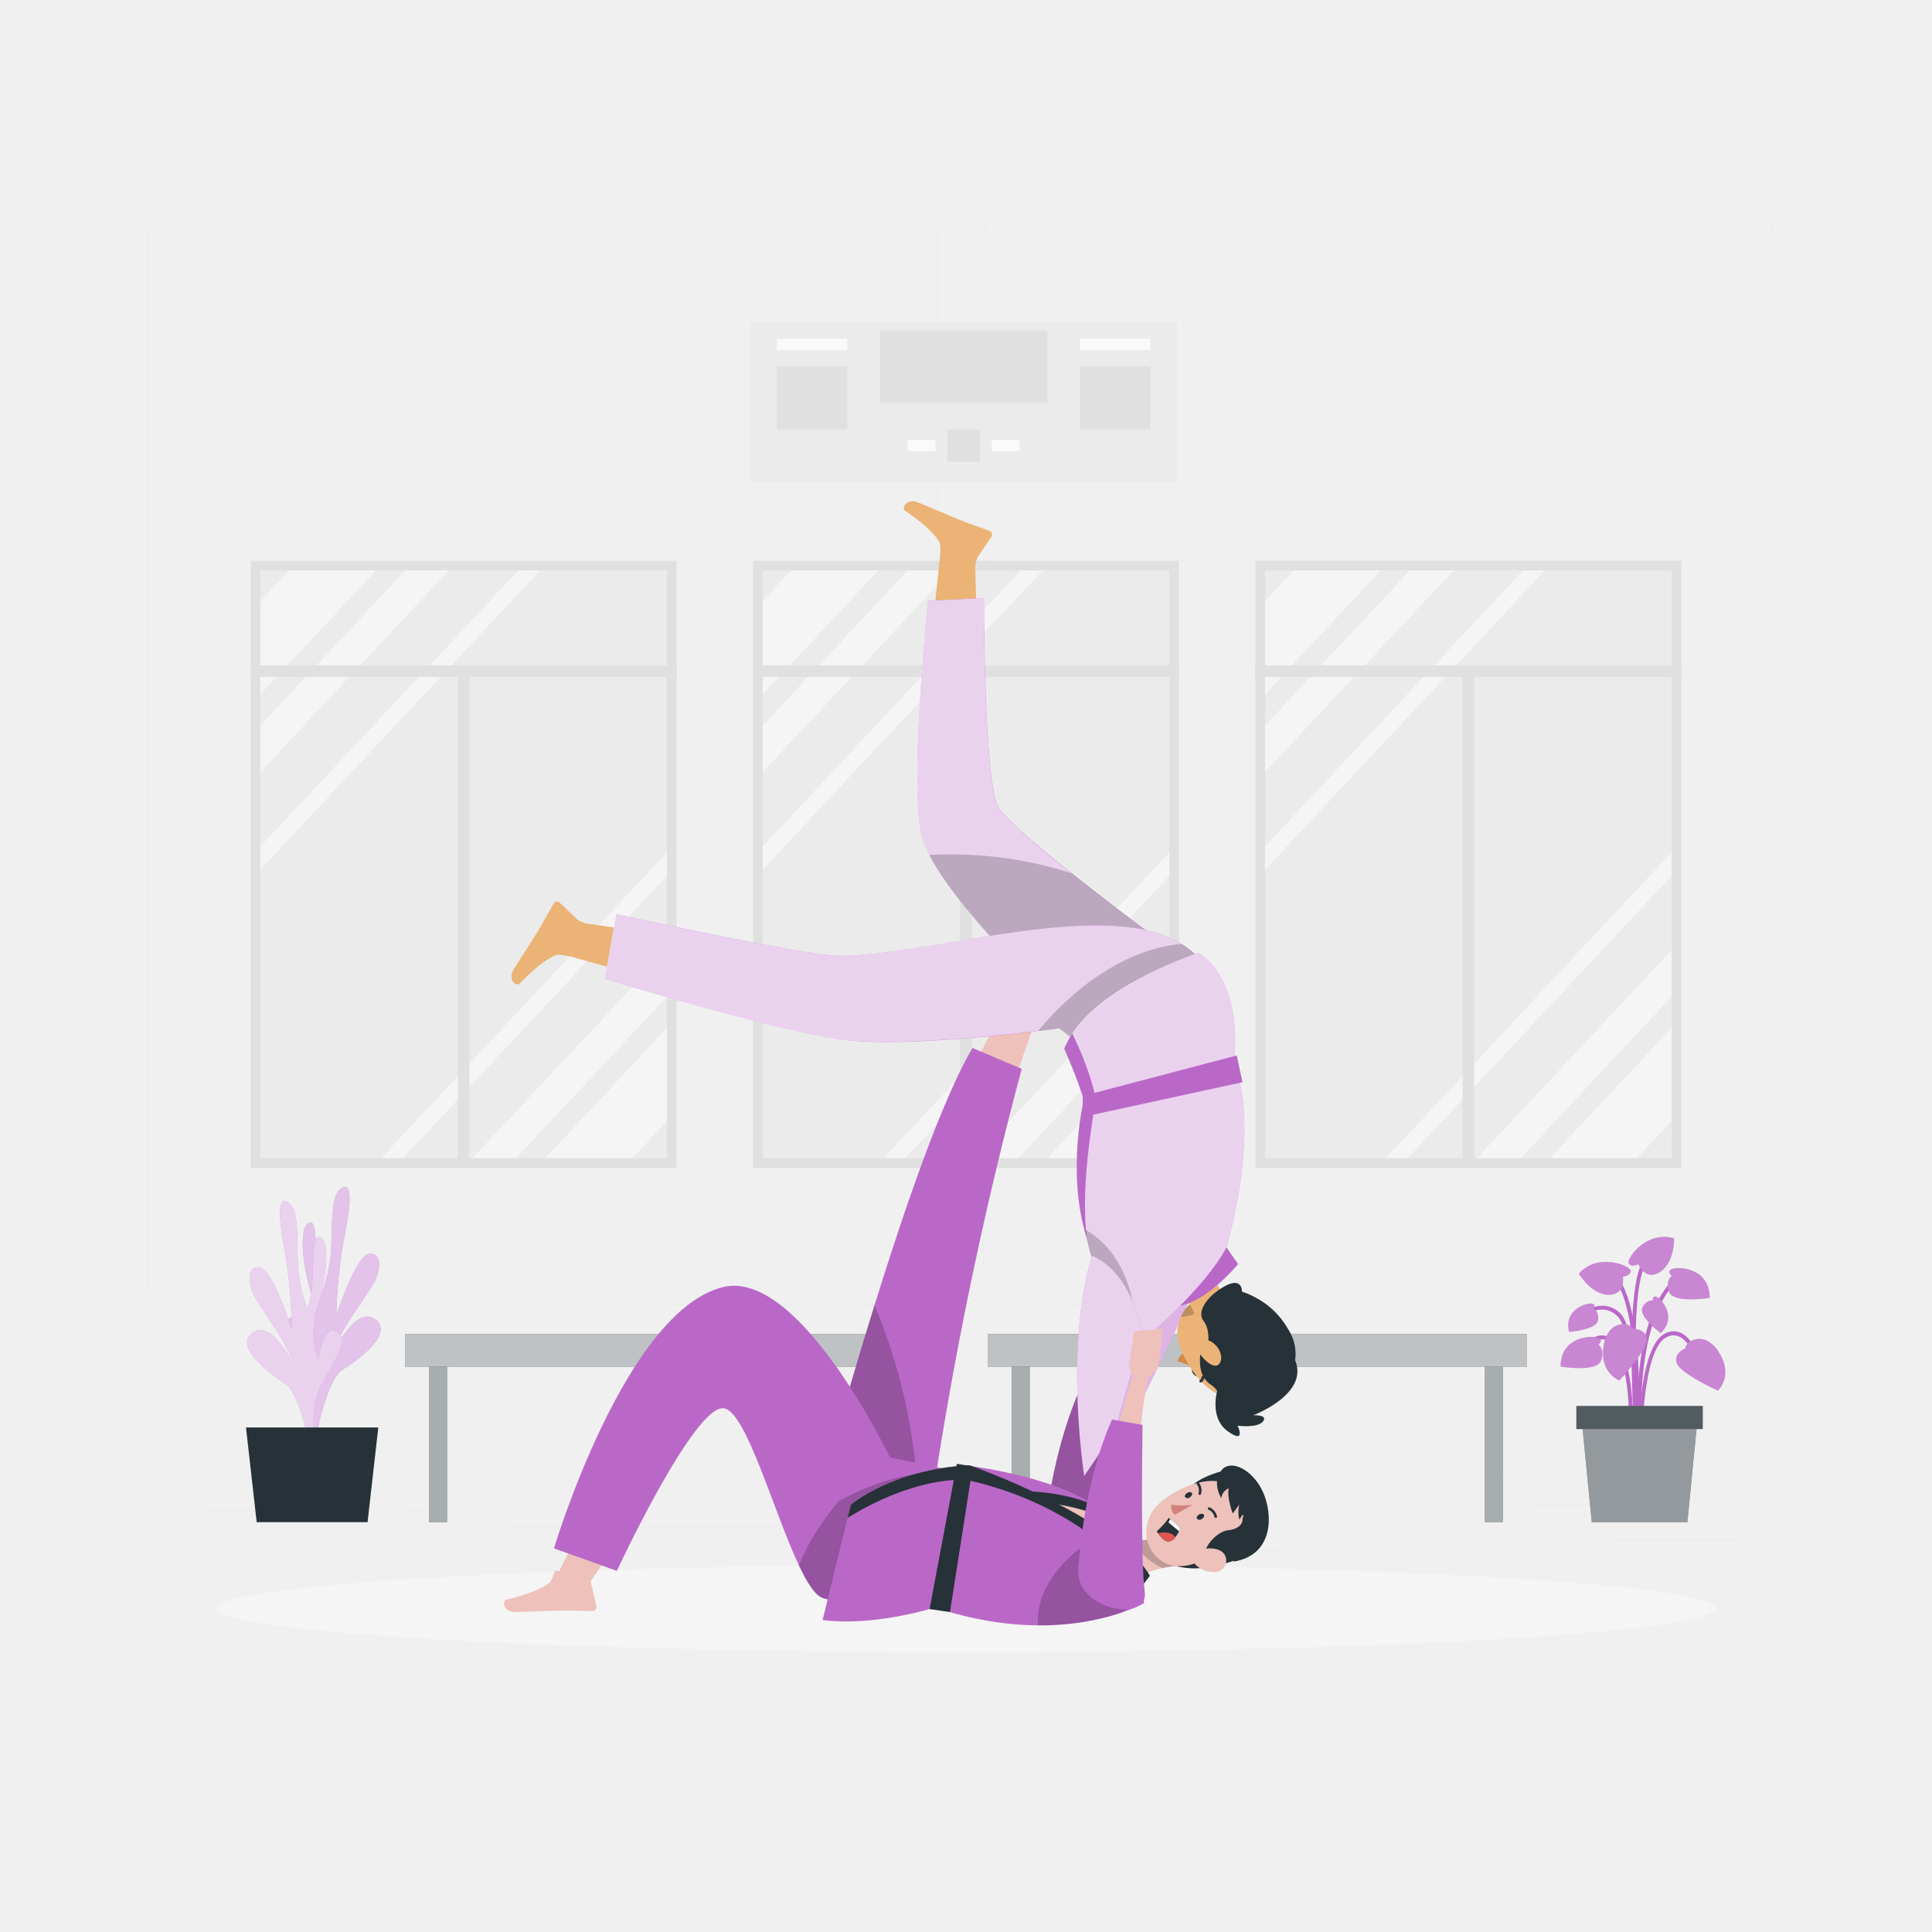
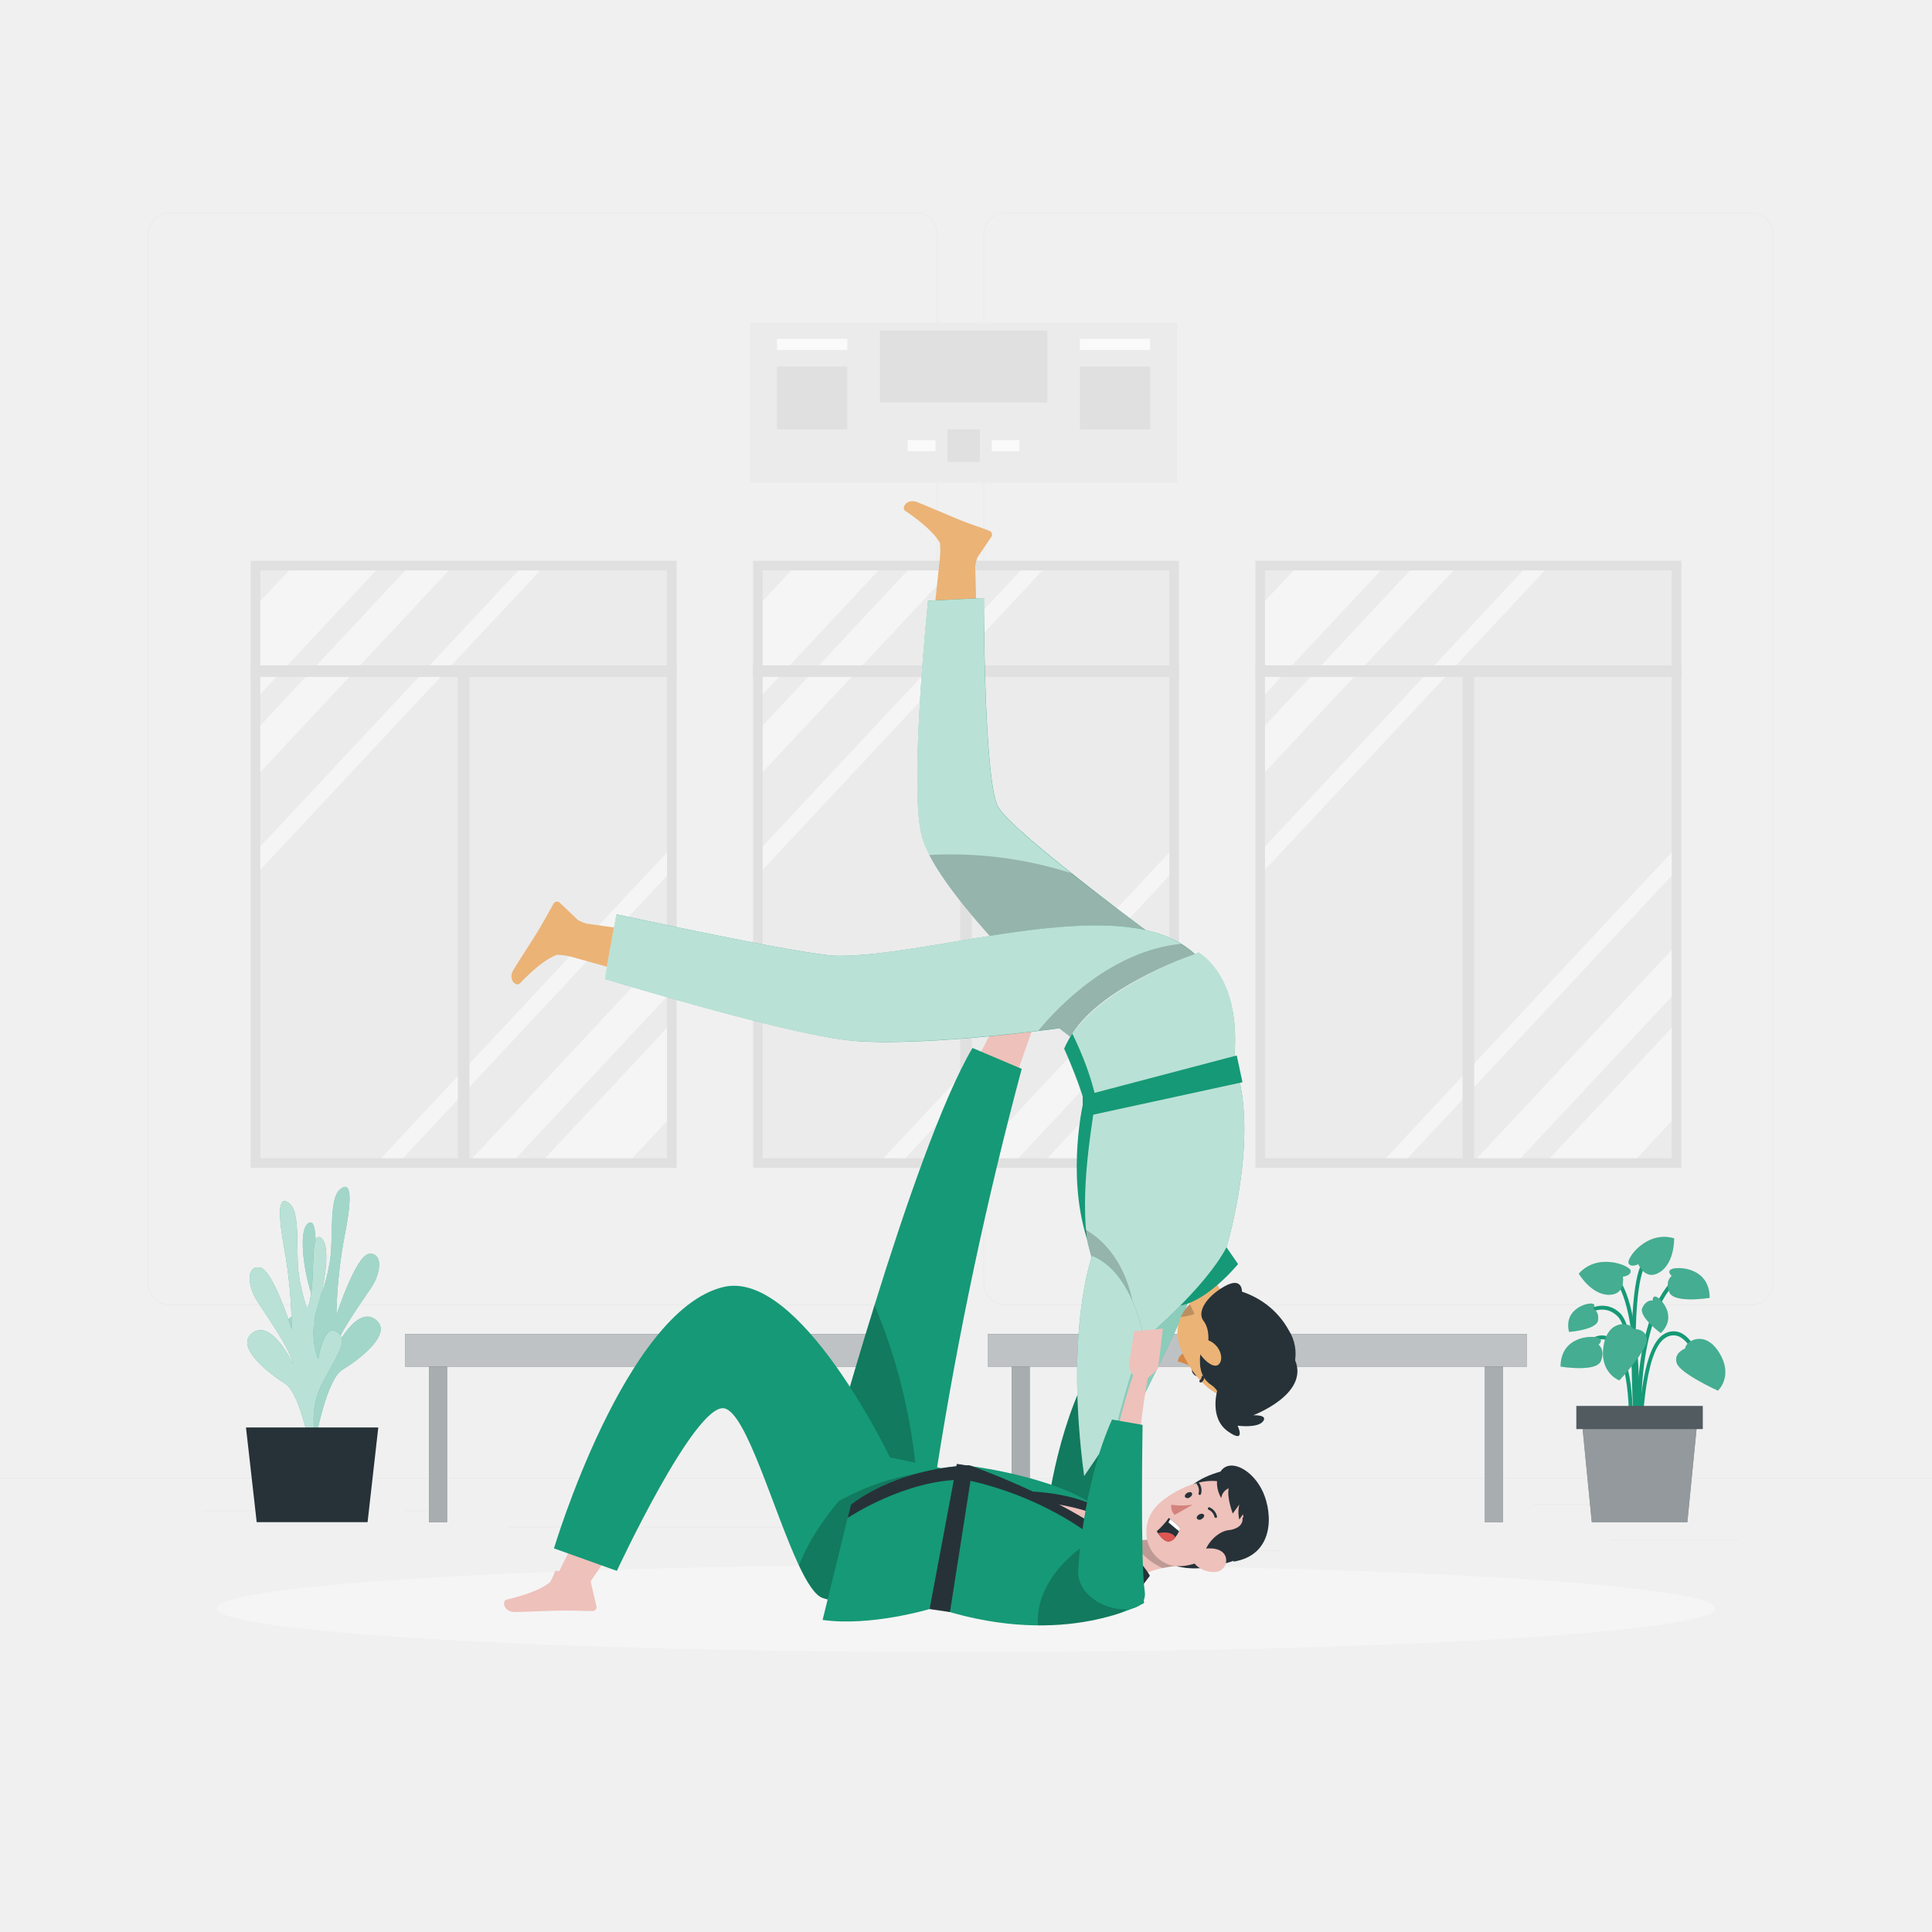
<svg xmlns="http://www.w3.org/2000/svg" viewBox="0 0 500 500">
-   <g id="freepik--background-complete--inject-47">
+   <g id="freepik--background-complete--inject-3">
    <rect y="382.4" width="500" height="0.25" style="fill:#ebebeb" />
    <rect x="416.78" y="398.49" width="33.12" height="0.25" style="fill:#ebebeb" />
    <rect x="322.53" y="401.21" width="8.69" height="0.25" style="fill:#ebebeb" />
    <rect x="396.59" y="389.21" width="19.19" height="0.25" style="fill:#ebebeb" />
    <rect x="52.46" y="390.89" width="43.19" height="0.25" style="fill:#ebebeb" />
    <rect x="104.56" y="390.89" width="6.33" height="0.25" style="fill:#ebebeb" />
    <rect x="131.47" y="395.11" width="93.68" height="0.25" style="fill:#ebebeb" />
    <path d="M237,337.8H43.91a5.71,5.71,0,0,1-5.7-5.71V60.66A5.71,5.71,0,0,1,43.91,55H237a5.71,5.71,0,0,1,5.71,5.71V332.09A5.71,5.71,0,0,1,237,337.8ZM43.91,55.2a5.46,5.46,0,0,0-5.45,5.46V332.09a5.46,5.46,0,0,0,5.45,5.46H237a5.47,5.47,0,0,0,5.46-5.46V60.66A5.47,5.47,0,0,0,237,55.2Z" style="fill:#ebebeb" />
    <path d="M453.31,337.8H260.21a5.72,5.72,0,0,1-5.71-5.71V60.66A5.72,5.72,0,0,1,260.21,55h193.1A5.71,5.71,0,0,1,459,60.66V332.09A5.71,5.71,0,0,1,453.31,337.8ZM260.21,55.2a5.47,5.47,0,0,0-5.46,5.46V332.09a5.47,5.47,0,0,0,5.46,5.46h193.1a5.47,5.47,0,0,0,5.46-5.46V60.66a5.47,5.47,0,0,0-5.46-5.46Z" style="fill:#ebebeb" />
    <rect x="194.1" y="83.46" width="110.55" height="41.41" style="fill:#ebebeb" />
    <rect x="227.71" y="85.57" width="43.35" height="18.59" style="fill:#e0e0e0" />
    <rect x="245.19" y="111.15" width="8.38" height="8.38" style="fill:#e0e0e0" />
    <rect x="201.08" y="94.86" width="18.2" height="16.29" style="fill:#e0e0e0" />
    <rect x="279.48" y="94.86" width="18.2" height="16.29" style="fill:#e0e0e0" />
    <rect x="279.48" y="87.68" width="18.2" height="2.9" style="fill:#fafafa" />
    <rect x="201.08" y="87.68" width="18.2" height="2.9" style="fill:#fafafa" />
    <rect x="234.92" y="113.89" width="7.19" height="2.9" style="fill:#fafafa" />
    <rect x="256.65" y="113.89" width="7.19" height="2.9" style="fill:#fafafa" />
    <rect x="41.43" y="168.56" width="157.13" height="110.23" transform="translate(343.67 103.69) rotate(90)" style="fill:#e0e0e0" />
    <rect x="67.38" y="147.62" width="105.23" height="152.12" style="fill:#ebebeb" />
    <polygon points="97.34 147.62 67.38 179.67 67.38 155.55 74.79 147.62 97.34 147.62" style="fill:#f5f5f5" />
    <polygon points="116.17 147.62 67.38 199.81 67.38 187.76 104.9 147.62 116.17 147.62" style="fill:#f5f5f5" />
    <polygon points="139.8 147.62 67.38 225.08 67.38 219.06 134.16 147.62 139.8 147.62" style="fill:#f5f5f5" />
    <polygon points="172.61 266.01 172.61 290.13 163.63 299.74 141.08 299.74 172.61 266.01" style="fill:#f5f5f5" />
    <polygon points="172.61 245.86 172.61 257.93 133.53 299.74 122.24 299.74 172.61 245.86" style="fill:#f5f5f5" />
    <polygon points="172.61 220.6 172.61 226.63 104.27 299.74 98.63 299.74 172.61 220.6" style="fill:#f5f5f5" />
    <rect x="64.88" y="172.19" width="110.23" height="3" style="fill:#e0e0e0" />
    <rect x="118.49" y="173.69" width="3" height="126.99" style="fill:#e0e0e0" />
    <rect x="171.44" y="168.56" width="157.13" height="110.23" transform="translate(473.68 -26.32) rotate(90)" style="fill:#e0e0e0" />
    <rect x="197.39" y="147.62" width="105.23" height="152.12" style="fill:#ebebeb" />
    <polygon points="227.35 147.62 197.39 179.67 197.39 155.55 204.8 147.62 227.35 147.62" style="fill:#f5f5f5" />
    <polygon points="246.18 147.62 197.39 199.81 197.39 187.76 234.91 147.62 246.18 147.62" style="fill:#f5f5f5" />
    <polygon points="269.81 147.62 197.39 225.08 197.39 219.06 264.17 147.62 269.81 147.62" style="fill:#f5f5f5" />
    <polygon points="302.62 266.01 302.62 290.13 293.64 299.74 271.09 299.74 302.62 266.01" style="fill:#f5f5f5" />
    <polygon points="302.62 245.86 302.62 257.93 263.54 299.74 252.25 299.74 302.62 245.86" style="fill:#f5f5f5" />
    <polygon points="302.62 220.6 302.62 226.63 234.28 299.74 228.64 299.74 302.62 220.6" style="fill:#f5f5f5" />
    <rect x="194.88" y="172.19" width="110.23" height="3" style="fill:#e0e0e0" />
    <rect x="248.5" y="173.69" width="3" height="126.99" style="fill:#e0e0e0" />
    <rect x="301.44" y="168.56" width="157.13" height="110.23" transform="translate(603.69 -156.33) rotate(90)" style="fill:#e0e0e0" />
    <rect x="327.39" y="147.62" width="105.23" height="152.12" style="fill:#ebebeb" />
    <polygon points="357.35 147.62 327.39 179.67 327.39 155.55 334.81 147.62 357.35 147.62" style="fill:#f5f5f5" />
    <polygon points="376.19 147.62 327.39 199.81 327.39 187.76 364.91 147.62 376.19 147.62" style="fill:#f5f5f5" />
    <polygon points="399.81 147.62 327.39 225.08 327.39 219.06 394.18 147.62 399.81 147.62" style="fill:#f5f5f5" />
    <polygon points="432.62 266.01 432.62 290.13 423.64 299.74 401.1 299.74 432.62 266.01" style="fill:#f5f5f5" />
    <polygon points="432.62 245.86 432.62 257.93 393.54 299.74 382.25 299.74 432.62 245.86" style="fill:#f5f5f5" />
    <polygon points="432.62 220.6 432.62 226.63 364.29 299.74 358.64 299.74 432.62 220.6" style="fill:#f5f5f5" />
    <rect x="324.89" y="172.19" width="110.23" height="3" style="fill:#e0e0e0" />
    <rect x="378.51" y="173.69" width="3" height="126.99" style="fill:#e0e0e0" />
  </g>
-   <g id="freepik--Shadow--inject-47">
-     <ellipse id="freepik--path--inject-47" cx="250" cy="416.24" rx="193.89" ry="11.32" style="fill:#f5f5f5" />
+   <g id="freepik--Shadow--inject-3">
+     <ellipse id="freepik--path--inject-3" cx="250" cy="416.24" rx="193.89" ry="11.32" style="fill:#f5f5f5" />
  </g>
-   <g id="freepik--plant-1--inject-47">
-     <path d="M79.41,372.29s4.26-9.29-.6-18.45-6.28-11.31-3.18-13.19S80.16,348,80.16,348a20.69,20.69,0,0,0,.45-13c-2.16-6.62-3.51-17.41-.56-18.57s.56,13.46,3.12,18.44A42.68,42.68,0,0,0,85.67,324c.35-5.32-.2-13.81,2.13-16s3.82-.67,1.53,11.07a122.5,122.5,0,0,0-2.27,21.29s5-15.41,8.44-15.86,3.39,4.54.49,8.87-8.5,12.08-9.42,16.06c0,0,5.54-11.59,10.53-8S92.76,352,88.6,354.51s-7,18.39-7,18.39Z" style="fill:#BA68C8" />
+   <g id="freepik--plant-1--inject-3">
+     <path d="M79.41,372.29s4.26-9.29-.6-18.45-6.28-11.31-3.18-13.19S80.16,348,80.16,348a20.69,20.69,0,0,0,.45-13c-2.16-6.62-3.51-17.41-.56-18.57s.56,13.46,3.12,18.44A42.68,42.68,0,0,0,85.67,324c.35-5.32-.2-13.81,2.13-16s3.82-.67,1.53,11.07a122.5,122.5,0,0,0-2.27,21.29s5-15.41,8.44-15.86,3.39,4.54.49,8.87-8.5,12.08-9.42,16.06c0,0,5.54-11.59,10.53-8S92.76,352,88.6,354.51s-7,18.39-7,18.39Z" style="fill:#169976" />
    <path d="M79.41,372.29s4.26-9.29-.6-18.45-6.28-11.31-3.18-13.19S80.16,348,80.16,348a20.69,20.69,0,0,0,.45-13c-2.16-6.62-3.51-17.41-.56-18.57s.56,13.46,3.12,18.44A42.68,42.68,0,0,0,85.67,324c.35-5.32-.2-13.81,2.13-16s3.82-.67,1.53,11.07a122.5,122.5,0,0,0-2.27,21.29s5-15.41,8.44-15.86,3.39,4.54.49,8.87-8.5,12.08-9.42,16.06c0,0,5.54-11.59,10.53-8S92.76,352,88.6,354.51s-7,18.39-7,18.39Z" style="fill:#fff;opacity:0.6;isolation:isolate" />
-     <path d="M82.77,376.09s-4.14-9.35.83-18.43,6.41-11.22,3.33-13.14-4.61,7.26-4.61,7.26a20.75,20.75,0,0,1-.3-13c2.24-6.6,3.72-17.36.79-18.57s-.72,13.45-3.34,18.4a43.06,43.06,0,0,1-2.37-10.91c-.29-5.32.36-13.81-1.94-16s-3.81-.73-1.66,11a123.39,123.39,0,0,1,2,21.32s-4.86-15.47-8.25-16-3.44,4.49-.59,8.85,8.35,12.21,9.22,16.21c0,0-5.4-11.67-10.43-8.2s4.21,10.62,8.34,13.21,6.83,18.5,6.83,18.5Z" style="fill:#BA68C8" />
+     <path d="M82.77,376.09s-4.14-9.35.83-18.43,6.41-11.22,3.33-13.14-4.61,7.26-4.61,7.26a20.75,20.75,0,0,1-.3-13c2.24-6.6,3.72-17.36.79-18.57s-.72,13.45-3.34,18.4a43.06,43.06,0,0,1-2.37-10.91c-.29-5.32.36-13.81-1.94-16s-3.81-.73-1.66,11a123.39,123.39,0,0,1,2,21.32s-4.86-15.47-8.25-16-3.44,4.49-.59,8.85,8.35,12.21,9.22,16.21c0,0-5.4-11.67-10.43-8.2s4.21,10.62,8.34,13.21,6.83,18.5,6.83,18.5Z" style="fill:#169976" />
    <path d="M82.77,376.09s-4.14-9.35.83-18.43,6.41-11.22,3.33-13.14-4.61,7.26-4.61,7.26a20.75,20.75,0,0,1-.3-13c2.24-6.6,3.72-17.36.79-18.57s-.72,13.45-3.34,18.4a43.06,43.06,0,0,1-2.37-10.91c-.29-5.32.36-13.81-1.94-16s-3.81-.73-1.66,11a123.39,123.39,0,0,1,2,21.32s-4.86-15.47-8.25-16-3.44,4.49-.59,8.85,8.35,12.21,9.22,16.21c0,0-5.4-11.67-10.43-8.2s4.21,10.62,8.34,13.21,6.83,18.5,6.83,18.5Z" style="fill:#fff;opacity:0.7;isolation:isolate" />
    <polygon points="63.66 369.43 97.9 369.43 95.13 393.93 66.43 393.93 63.66 369.43" style="fill:#263238" />
  </g>
-   <g id="freepik--plant-2--inject-47">
-     <path d="M423.61,370.23c0-.25-.87-25.62-5-29.59-3.9-3.8-8.41-.14-8.6,0l-.64-.77s5.39-4.39,9.94,0c4.37,4.25,5.22,29.22,5.26,30.28Z" style="fill:#BA68C8" />
-     <path d="M424,375.24c-.12-1.24-2.83-30.61,8.26-43.34l.75.66c-10.8,12.4-8,42.28-8,42.58Z" style="fill:#BA68C8" />
-     <path d="M423.91,372l-1-.07c0-.34,2.15-34.28-5.88-41.68l.67-.73C426.09,337.27,424,370.62,423.91,372Z" style="fill:#BA68C8" />
-     <path d="M425,372h-1c0-.94.27-23.08,6.62-26.72a4.59,4.59,0,0,1,4.21-.41c3.86,1.6,5.76,8.42,5.84,8.71l-1,.26c0-.06-1.84-6.63-5.26-8a3.63,3.63,0,0,0-3.32.35C425.22,349.5,425,371.78,425,372Z" style="fill:#BA68C8" />
-     <path d="M422.52,372l-1,0c0-.18.94-17.36-3.67-23.39-1.09-1.42-2.26-2.08-3.49-2-3,.21-5.47,4.59-5.5,4.63l-.87-.49c.12-.2,2.8-4.89,6.29-5.14,1.58-.11,3.06.7,4.36,2.41C423.48,354.3,422.56,371.31,422.52,372Z" style="fill:#BA68C8" />
-     <path d="M423.19,374.38c-.13-1.67-3.05-41.12,2.12-48.11l.81.59c-4.95,6.7-2,47-1.93,47.45Z" style="fill:#BA68C8" />
-     <path d="M436.11,349s-3.07,1.13-2.16,3.81,10.65,7.09,10.65,7.09,4.08-3.74.33-9.82S436.2,347.11,436.11,349Z" style="fill:#BA68C8" />
+   <g id="freepik--plant-2--inject-3">
+     <path d="M423.61,370.23c0-.25-.87-25.62-5-29.59-3.9-3.8-8.41-.14-8.6,0l-.64-.77s5.39-4.39,9.94,0c4.37,4.25,5.22,29.22,5.26,30.28Z" style="fill:#169976" />
+     <path d="M424,375.24c-.12-1.24-2.83-30.61,8.26-43.34l.75.66c-10.8,12.4-8,42.28-8,42.58Z" style="fill:#169976" />
+     <path d="M423.91,372l-1-.07c0-.34,2.15-34.28-5.88-41.68l.67-.73C426.09,337.27,424,370.62,423.91,372Z" style="fill:#169976" />
+     <path d="M425,372h-1c0-.94.27-23.08,6.62-26.72a4.59,4.59,0,0,1,4.21-.41c3.86,1.6,5.76,8.42,5.84,8.71l-1,.26c0-.06-1.84-6.63-5.26-8a3.63,3.63,0,0,0-3.32.35C425.22,349.5,425,371.78,425,372Z" style="fill:#169976" />
+     <path d="M422.52,372l-1,0c0-.18.94-17.36-3.67-23.39-1.09-1.42-2.26-2.08-3.49-2-3,.21-5.47,4.59-5.5,4.63l-.87-.49c.12-.2,2.8-4.89,6.29-5.14,1.58-.11,3.06.7,4.36,2.41C423.48,354.3,422.56,371.31,422.52,372Z" style="fill:#169976" />
+     <path d="M423.19,374.38c-.13-1.67-3.05-41.12,2.12-48.11l.81.59c-4.95,6.7-2,47-1.93,47.45Z" style="fill:#169976" />
+     <path d="M436.11,349s-3.07,1.13-2.16,3.81,10.65,7.09,10.65,7.09,4.08-3.74.33-9.82S436.2,347.11,436.11,349Z" style="fill:#169976" />
    <path d="M436.11,349s-3.07,1.13-2.16,3.81,10.65,7.09,10.65,7.09,4.08-3.74.33-9.82S436.2,347.11,436.11,349Z" style="fill:#fff;opacity:0.2;isolation:isolate" />
-     <path d="M422.73,343.93s3.28-.14,3.47,2.68-7.11,10.64-7.11,10.64-5.2-1.88-4.08-8.93S421.92,342.19,422.73,343.93Z" style="fill:#BA68C8" />
+     <path d="M422.73,343.93s3.28-.14,3.47,2.68-7.11,10.64-7.11,10.64-5.2-1.88-4.08-8.93S421.92,342.19,422.73,343.93Z" style="fill:#169976" />
    <path d="M422.73,343.93s3.28-.14,3.47,2.68-7.11,10.64-7.11,10.64-5.2-1.88-4.08-8.93S421.92,342.19,422.73,343.93Z" style="fill:#fff;opacity:0.2;isolation:isolate" />
-     <path d="M420,330.4s2.18-.23,2-1.56-8.5-4.76-13.41.78c0,0,3.15,5.4,7.69,5.47S420,330.4,420,330.4Z" style="fill:#BA68C8" />
+     <path d="M420,330.4s2.18-.23,2-1.56-8.5-4.76-13.41.78c0,0,3.15,5.4,7.69,5.47S420,330.4,420,330.4Z" style="fill:#169976" />
    <path d="M420,330.4s2.18-.23,2-1.56-8.5-4.76-13.41.78c0,0,3.15,5.4,7.69,5.47S420,330.4,420,330.4Z" style="fill:#fff;opacity:0.2;isolation:isolate" />
-     <path d="M424,327.17s-2,1-2.53-.27,4.69-8.53,11.79-6.42c0,0,.18,6.24-3.64,8.71S424,327.17,424,327.17Z" style="fill:#BA68C8" />
+     <path d="M424,327.17s-2,1-2.53-.27,4.69-8.53,11.79-6.42c0,0,.18,6.24-3.64,8.71S424,327.17,424,327.17Z" style="fill:#169976" />
    <path d="M424,327.17s-2,1-2.53-.27,4.69-8.53,11.79-6.42c0,0,.18,6.24-3.64,8.71S424,327.17,424,327.17Z" style="fill:#fff;opacity:0.2;isolation:isolate" />
-     <path d="M413.68,348s1.51-1.22-.12-1.81-9.61-.43-9.69,7.48c0,0,9.3,1.55,10.45-1.47S413.68,348,413.68,348Z" style="fill:#BA68C8" />
+     <path d="M413.68,348s1.51-1.22-.12-1.81-9.61-.43-9.69,7.48c0,0,9.3,1.55,10.45-1.47S413.68,348,413.68,348Z" style="fill:#169976" />
    <path d="M413.68,348s1.51-1.22-.12-1.81-9.61-.43-9.69,7.48c0,0,9.3,1.55,10.45-1.47S413.68,348,413.68,348Z" style="fill:#fff;opacity:0.2;isolation:isolate" />
-     <path d="M432.65,330.2s-1.51-1.21.12-1.81,9.61-.42,9.7,7.49c0,0-9.3,1.54-10.46-1.47S432.65,330.2,432.65,330.2Z" style="fill:#BA68C8" />
+     <path d="M432.65,330.2s-1.51-1.21.12-1.81,9.61-.42,9.7,7.49c0,0-9.3,1.54-10.46-1.47S432.65,330.2,432.65,330.2Z" style="fill:#169976" />
    <path d="M432.65,330.2s-1.51-1.21.12-1.81,9.61-.42,9.7,7.49c0,0-9.3,1.54-10.46-1.47S432.65,330.2,432.65,330.2Z" style="fill:#fff;opacity:0.2;isolation:isolate" />
-     <path d="M427.73,336.58s-.13-1.48,1.07-.9,5.35,5.07,1,9.33c0,0-5.81-4.3-4.76-6.54S427.73,336.58,427.73,336.58Z" style="fill:#BA68C8" />
+     <path d="M427.73,336.58s-.13-1.48,1.07-.9,5.35,5.07,1,9.33c0,0-5.81-4.3-4.76-6.54S427.73,336.58,427.73,336.58Z" style="fill:#169976" />
    <path d="M427.73,336.58s-.13-1.48,1.07-.9,5.35,5.07,1,9.33c0,0-5.81-4.3-4.76-6.54S427.73,336.58,427.73,336.58Z" style="fill:#fff;opacity:0.2;isolation:isolate" />
-     <path d="M412.33,338.69s.91-1.18-.42-1.33-7.23,1.43-5.85,7.34c0,0,7.2-.54,7.51-3S412.33,338.69,412.33,338.69Z" style="fill:#BA68C8" />
+     <path d="M412.33,338.69s.91-1.18-.42-1.33-7.23,1.43-5.85,7.34c0,0,7.2-.54,7.51-3S412.33,338.69,412.33,338.69Z" style="fill:#169976" />
    <path d="M412.33,338.69s.91-1.18-.42-1.33-7.23,1.43-5.85,7.34c0,0,7.2-.54,7.51-3S412.33,338.69,412.33,338.69Z" style="fill:#fff;opacity:0.2;isolation:isolate" />
    <polygon points="436.69 393.93 411.95 393.93 409.29 366.85 439.36 366.85 436.69 393.93" style="fill:#263238" />
    <polygon points="436.69 393.93 411.95 393.93 409.29 366.85 439.36 366.85 436.69 393.93" style="fill:#fff;opacity:0.5;isolation:isolate" />
    <rect x="407.96" y="363.86" width="32.71" height="5.98" style="fill:#263238" />
    <rect x="407.96" y="363.86" width="32.71" height="5.98" style="fill:#fff;opacity:0.2;isolation:isolate" />
  </g>
-   <g id="freepik--Bench--inject-47">
+   <g id="freepik--Bench--inject-3">
    <rect x="261.84" y="350.02" width="4.65" height="43.91" style="fill:#263238" />
    <rect x="384.29" y="350.02" width="4.65" height="43.91" style="fill:#263238" />
    <g style="opacity:0.6">
      <rect x="261.84" y="350.02" width="4.65" height="43.91" style="fill:#fff" />
      <rect x="384.29" y="350.02" width="4.65" height="43.91" style="fill:#fff" />
    </g>
    <rect x="255.61" y="345.25" width="139.58" height="8.43" style="fill:#263238" />
    <rect x="255.61" y="345.25" width="139.58" height="8.43" style="fill:#fff;opacity:0.7" />
    <rect x="111.05" y="350.02" width="4.65" height="43.91" style="fill:#263238" />
    <rect x="233.5" y="350.02" width="4.65" height="43.91" style="fill:#263238" />
    <g style="opacity:0.6">
      <rect x="111.05" y="350.02" width="4.65" height="43.91" style="fill:#fff" />
      <rect x="233.5" y="350.02" width="4.65" height="43.91" style="fill:#fff" />
    </g>
    <rect x="104.82" y="345.25" width="139.58" height="8.43" style="fill:#263238" />
    <rect x="104.82" y="345.25" width="139.58" height="8.43" style="fill:#fff;opacity:0.7" />
  </g>
-   <g id="freepik--Characters--inject-47">
-     <g id="freepik--group--inject-47">
+   <g id="freepik--Characters--inject-3">
+     <g id="freepik--group--inject-3">
      <polygon points="269.36 260.19 260.55 285.34 249.67 280.6 260.36 259.49 269.36 260.19" style="fill:#eec1bb" />
      <path d="M267.74,264.81l-9.37-1.4a15.78,15.78,0,0,0,.42-2.1l-1-6.42a1,1,0,0,1,.89-1.19.59.59,0,0,1,.23,0c2.79.23,4.81.53,8.32.76,2.17.14,8.7.34,11.69.53s3.18,3.17,1.94,3.36c-5.56.84-9.79,2.22-11.65,3.68A19.51,19.51,0,0,0,267.74,264.81Z" style="fill:#eec1bb" />
-       <path d="M264.42,276.62A1002.79,1002.79,0,0,0,242.48,380q-.93,5.84-1.82,11.86l-27.33-9.48s5.51-20.58,13-44.62c7.68-24.73,17.42-53.13,25.35-66.55Z" style="fill:#BA68C8" />
+       <path d="M264.42,276.62A1002.79,1002.79,0,0,0,242.48,380q-.93,5.84-1.82,11.86l-27.33-9.48s5.51-20.58,13-44.62c7.68-24.73,17.42-53.13,25.35-66.55Z" style="fill:#169976" />
      <path d="M242.48,380q-.93,5.84-1.82,11.86l-27.33-9.48s5.51-20.58,13-44.62a146.8,146.8,0,0,1,10.61,41.42A21.46,21.46,0,0,1,242.48,380Z" style="opacity:0.2;isolation:isolate" />
      <polygon points="142.41 411.27 155.26 385.52 166.47 389.41 151.44 411.27 142.41 411.27" style="fill:#eec1bb" />
      <path d="M143.67,406.54l9.45.68a14.73,14.73,0,0,0-.25,2.12l1.48,6.33a1.05,1.05,0,0,1-.79,1.26l-.23,0c-2.8,0-4.85-.16-8.36-.11-2.17,0-8.7.33-11.69.37s-3.42-2.92-2.2-3.2c5.48-1.27,9.59-3,11.33-4.58A19,19,0,0,0,143.67,406.54Z" style="fill:#eec1bb" />
-       <path d="M249.38,381.19l-5.47,34.75s-23.11.29-31-2.38c-1.94-.66-4-3.89-6.14-8.4-6.55-13.88-13.67-39.9-19.44-40.7-7.65-1-27.69,42.08-27.69,42.08l-16.27-5.82s18.39-61.54,43.83-67.64c19.78-4.75,43.12,44.09,43.12,44.09l18,3.79Z" style="fill:#BA68C8" />
+       <path d="M249.38,381.19l-5.47,34.75s-23.11.29-31-2.38c-1.94-.66-4-3.89-6.14-8.4-6.55-13.88-13.67-39.9-19.44-40.7-7.65-1-27.69,42.08-27.69,42.08l-16.27-5.82s18.39-61.54,43.83-67.64c19.78-4.75,43.12,44.09,43.12,44.09l18,3.79Z" style="fill:#169976" />
      <path d="M249.38,381.19l-5.47,34.75s-23.11.29-31-2.38c-1.94-.66-4-3.89-6.14-8.4,3.44-9,10.36-16.7,10.36-16.7a61.81,61.81,0,0,1,28.35-7.88l2.83.38Z" style="opacity:0.2;isolation:isolate" />
-       <path d="M270.4,395.65s1.94-22,10.48-39.07l7.84,1.72s-2.12,35.06-1.3,43.13S270.28,405.71,270.4,395.65Z" style="fill:#BA68C8" />
+       <path d="M270.4,395.65s1.94-22,10.48-39.07l7.84,1.72s-2.12,35.06-1.3,43.13S270.28,405.71,270.4,395.65Z" style="fill:#169976" />
      <path d="M270.4,395.65s1.94-22,10.48-39.07l7.84,1.72s-2.12,35.06-1.3,43.13S270.28,405.71,270.4,395.65Z" style="opacity:0.2;isolation:isolate" />
-       <path d="M250.92,379.21l-.14.49-10.2,36.72s-15.29,4.58-27.69,2.82l6.47-26.4h0l.84-3.42S230.93,380.23,250.92,379.21Z" style="fill:#BA68C8" />
+       <path d="M250.92,379.21l-.14.49-10.2,36.72s-15.29,4.58-27.69,2.82l6.47-26.4h0l.84-3.42S230.93,380.23,250.92,379.21Z" style="fill:#169976" />
      <path d="M250.92,379.21l-.14.49-1.4,3.25c-15.16-.08-30,9.89-30,9.89h0l.84-3.42S230.93,380.23,250.92,379.21Z" style="fill:#263238" />
      <path d="M292.61,392l3.47,22.9s-18,8-52.17,1.07l5.47-33S256.54,382,292.61,392Z" style="fill:#eec1bb" />
-       <path d="M251.75,379.5s25.46,3.27,34.36,12.56c0,0-9.65-4.35-18.89-4.35-5,0-16.09,11.61-16.09,11.61Z" style="fill:#BA68C8" />
+       <path d="M251.75,379.5s25.46,3.27,34.36,12.56c0,0-9.65-4.35-18.89-4.35-5,0-16.09,11.61-16.09,11.61Z" style="fill:#169976" />
      <path d="M263.26,388.36s25.32-.05,31.25,12.36c0,0-3.73-15.64-34-14.81Z" style="fill:#263238" />
      <path d="M288.72,399.24s1,8,4.69,10.44c1.3-2,4.25-3.2,7.49-3.88a44.15,44.15,0,0,1,7-.79c.76,0,1.47,0,2.11,0l-9.61-7.7-.44.2c-.43.18-.87.37-1.32.52a8.79,8.79,0,0,1-3.33.57,7.81,7.81,0,0,1-2.28-.18c-.51-.22-1-.76-1.51-2C289.73,395.75,288.72,399.24,288.72,399.24Z" style="fill:#eec1bb" />
      <path d="M293,398.38a15.94,15.94,0,0,0,7.87,7.42,44.15,44.15,0,0,1,7-.79L300,397.47c-.43.18-.87.37-1.32.52a8.79,8.79,0,0,1-3.33.57A7.81,7.81,0,0,1,293,398.38Z" style="opacity:0.2;isolation:isolate" />
      <path d="M295.69,410.3S282.31,393,249.38,382.9l1.54-3.69s37.62,13.17,46.68,28.59Z" style="fill:#263238" />
-       <path d="M249.38,382.9s28.75,4.54,46.31,27.4l.39,4.57s-20.23,11.73-52.17,1.76Z" style="fill:#BA68C8" />
+       <path d="M249.38,382.9s28.75,4.54,46.31,27.4l.39,4.57s-20.23,11.73-52.17,1.76Z" style="fill:#169976" />
      <polygon points="251.75 379.5 247.63 378.85 240.58 416.42 245.85 417.21 251.75 379.5" style="fill:#263238" />
      <path d="M317,380.58s-9.63,1.84-11.42,7.93,15.2.08,15.2.08Z" style="fill:#263238" />
      <path d="M303.25,405.15a8.79,8.79,0,0,1-6.57-8.38,9.78,9.78,0,0,1,2.43-6.79,10,10,0,0,1,.72-.74c4.73-4.36,14.23-8.57,20-4a9.54,9.54,0,0,1-1.92,16.12C311.62,404.42,308.07,406.5,303.25,405.15Z" style="fill:#eec1bb" />
      <path d="M311,393.11a.88.88,0,0,1-1.23-.09c-.18-.33.08-.81.57-1.08s1.05-.24,1.23.08S311.53,392.83,311,393.11Z" style="fill:#263238" />
      <path d="M307.91,387.52a.89.89,0,0,1-1.22-.09c-.18-.32.08-.81.57-1.09s1.05-.23,1.22.09S308.38,387.25,307.91,387.52Z" style="fill:#263238" />
      <path d="M308.66,389.43a20.23,20.23,0,0,1-5.55,0,3.28,3.28,0,0,0,.88,2.63Z" style="fill:#d4827d" />
      <path d="M309.71,383.74a.36.36,0,0,0,0,.35,2.7,2.7,0,0,1,.48,2.36.33.33,0,0,0,.19.42.33.33,0,0,0,.43-.19h0a3.27,3.27,0,0,0-.56-3,.34.34,0,0,0-.46-.09h0A.58.58,0,0,0,309.71,383.74Z" style="fill:#263238" />
      <path d="M314.52,392.78a.33.33,0,0,0,.19.06.33.33,0,0,0,.25-.4h0a3.3,3.3,0,0,0-1.94-2.34.33.33,0,0,0-.42.2h0a.33.33,0,0,0,.2.42h0a2.69,2.69,0,0,1,1.51,1.88A.34.34,0,0,0,314.52,392.78Z" style="fill:#263238" />
      <path d="M323,392.7l-1.45,0c.35,2.4-2.24,3.18-3.53,3.3-2.76.26-5.69,3.36-6.24,5.84,0,0,1-.44,1.22.52s-5.15,3.32-8.46,2.91c0,0,3.49,1.37,9.66.06,5.71-1.22,10-3.15,11.45-5.16Z" style="fill:#263238" />
      <path d="M314.38,406.83a6.59,6.59,0,0,1-4.77-1.69c-1.72-1.56-.62-3.57,1.5-4.17,1.89-.52,5.11-.37,6,1.71A3,3,0,0,1,314.38,406.83Z" style="fill:#eec1bb" />
      <path d="M316.05,387.71s-2.47-3.94,0-7.13,8.24-.16,10.82,5.58,2.85,16.33-7.69,18c0,0,3.41-8.92,2.48-12.27l-.92,1.37a8,8,0,0,1,0-3.9l-1.7,2.34s-1.58-4.09-1.05-6.53A3.2,3.2,0,0,0,316.05,387.71Z" style="fill:#263238" />
      <path d="M305.4,395.73l-.26.56h0a8,8,0,0,1-.94,1.53,2.52,2.52,0,0,1-1.71,1.12c-1.14.07-2.27-1.35-2.8-2.14-.21-.3-.33-.51-.33-.51a20.36,20.36,0,0,0,3.13-3.46l.37.28C303.69,393.77,305.59,395.31,305.4,395.73Z" style="fill:#263238" />
      <path d="M305.4,395.73l-.26.56L302.39,394l.47-.88C303.69,393.77,305.59,395.31,305.4,395.73Z" style="fill:#fff" />
      <path d="M304.2,397.83a2.52,2.52,0,0,1-1.71,1.12c-1.14.07-2.27-1.35-2.8-2.14C300.6,396.6,303.13,396.17,304.2,397.83Z" style="fill:#de5753" />
      <path d="M293.92,414.88s-1.44,1-3.64,2.45a66,66,0,0,1-21.66,3.32h0c-.84-11.92,10.94-19.92,10.94-19.92Z" style="opacity:0.2;isolation:isolate" />
    </g>
-     <g id="freepik--group--inject-47">
+     <g id="freepik--group--inject-3">
      <polygon points="243.84 138.77 241.03 165.27 252.89 165.65 252.27 142 243.84 138.77" style="fill:#ebb376" />
      <path d="M243.32,143.65l9.07,2.74a14.36,14.36,0,0,1,.53-2.07l3.64-5.38a1.06,1.06,0,0,0-.29-1.46l-.21-.11c-2.62-1-4.58-1.58-7.85-2.88-2-.8-8-3.42-10.78-4.52s-4.23,1.5-3.2,2.2c4.67,3.14,7.9,6.21,9,8.32A19.23,19.23,0,0,1,243.32,143.65Z" style="fill:#ebb376" />
-       <path d="M303.4,245.85S262,215.58,258.3,208.77s-3.67-54-3.67-54l-14.45.69s-4.87,47-1.73,60.5,31,40,31,40Z" style="fill:#BA68C8" />
+       <path d="M303.4,245.85S262,215.58,258.3,208.77s-3.67-54-3.67-54l-14.45.69s-4.87,47-1.73,60.5,31,40,31,40Z" style="fill:#169976" />
      <path d="M303.4,245.85l-34,10.13s-21.64-20.59-28.91-34.72a23.37,23.37,0,0,1-2.07-5.28c-3.14-13.52,1.73-60.5,1.73-60.5l14.45-.7c0,.51,0,47.22,3.67,54,1.56,2.9,9.92,10,19,17.25C289.68,235.82,303.4,245.85,303.4,245.85Z" style="fill:#fff;opacity:0.7" />
      <path d="M303.4,245.85l-34,10.13s-21.64-20.59-28.91-34.72A102.63,102.63,0,0,1,277.33,226C289.68,235.82,303.4,245.85,303.4,245.85Z" style="opacity:0.2;isolation:isolate" />
      <polygon points="142.66 246.16 168.32 253.33 170.66 241.7 147.24 238.38 142.66 246.16" style="fill:#ebb376" />
      <path d="M147.38,247.48l4.21-8.49a15.34,15.34,0,0,1-2-.86l-4.7-4.49a1,1,0,0,0-1.48.05.62.62,0,0,0-.14.18c-1.42,2.42-2.33,4.25-4.15,7.26-1.12,1.85-4.7,7.32-6.25,9.88s.77,4.43,1.64,3.52c3.87-4.08,7.43-6.75,9.69-7.44A19.24,19.24,0,0,1,147.38,247.48Z" style="fill:#ebb376" />
-       <path d="M319.14,274.77s2.17-24.18-16.91-32.27c-21.26-9-63.7,5.21-85.7,4.86-8.49-.14-57-10.74-57-10.74l-3,16.72s44.22,13.52,62,15.78,55.6-3,55.6-3l12.6,9.68Z" style="fill:#BA68C8" />
+       <path d="M319.14,274.77s2.17-24.18-16.91-32.27c-21.26-9-63.7,5.21-85.7,4.86-8.49-.14-57-10.74-57-10.74l-3,16.72s44.22,13.52,62,15.78,55.6-3,55.6-3l12.6,9.68Z" style="fill:#169976" />
      <path d="M319.14,274.77l-32.48,1-1.59-1.23-11-8.45s-2.06.29-5.45.7c-11.12,1.36-36.51,4-50.15,2.33-17.79-2.26-62-15.78-62-15.78l3-16.72s48.55,10.6,57,10.74c22,.35,64.44-13.88,85.7-4.87a26,26,0,0,1,14.88,16.73A42.59,42.59,0,0,1,319.14,274.77Z" style="fill:#fff;opacity:0.7" />
      <path d="M317.11,259.22c-5.35,7.57-17.24,15.16-32,15.32l-11-8.45s-2.06.29-5.45.7c5.65-6.82,19.21-20.74,37.06-22.54A27.15,27.15,0,0,1,317.11,259.22Z" style="opacity:0.2;isolation:isolate" />
-       <path d="M319.32,274.31s3-19.3-9-27.79c0,0-28.38,9.51-34.92,24.9,0,0,4.91,10.77,6,17Z" style="fill:#BA68C8" />
+       <path d="M319.32,274.31s3-19.3-9-27.79c0,0-28.38,9.51-34.92,24.9,0,0,4.91,10.77,6,17Z" style="fill:#169976" />
      <path d="M319.32,274.31l-35.14,13.06-2.73,1c-1.11-6.2-6-17-6-17a25.72,25.72,0,0,1,2.06-3.88c8.2-12.92,32.86-21,32.86-21C322.34,255,319.32,274.31,319.32,274.31Z" style="fill:#fff;opacity:0.7" />
-       <path d="M284.18,287.37l-2.73,1c-1.11-6.2-6-17-6-17a25.72,25.72,0,0,1,2.06-3.88C279.69,271.92,283,279.54,284.18,287.37Z" style="fill:#BA68C8" />
-       <path d="M312.22,325.07c-3.39,11.71-20.42,44.41-20.42,44.41l-7.5-3.42,7.5-43.27Z" style="fill:#BA68C8" />
+       <path d="M284.18,287.37l-2.73,1c-1.11-6.2-6-17-6-17a25.72,25.72,0,0,1,2.06-3.88C279.69,271.92,283,279.54,284.18,287.37Z" style="fill:#169976" />
+       <path d="M312.22,325.07c-3.39,11.71-20.42,44.41-20.42,44.41l-7.5-3.42,7.5-43.27Z" style="fill:#169976" />
      <path d="M312.22,325.07c-3.39,11.71-20.42,44.41-20.42,44.41l-7.5-3.42,7.5-43.27Z" style="fill:#fff;opacity:0.5" />
      <path d="M308.83,353.9a18.3,18.3,0,0,0-4-1.56,2.34,2.34,0,0,1,1.33-2Z" style="fill:#d58745" />
      <path d="M308.77,355.48c-.4-.57-.41-1.25,0-1.52s1,0,1.42.55.42,1.26,0,1.53S309.18,356.06,308.77,355.48Z" style="fill:#2e353a" />
      <path d="M305.17,347.83a10.44,10.44,0,0,1-.25-1,10,10,0,0,1,.66-5.94,9.75,9.75,0,0,1,.71-1.36,9.15,9.15,0,0,1,6.59-4.3,9.29,9.29,0,0,1,3.63.26c5,1.31,7.07,5,11.07,11a9.83,9.83,0,0,1-6.69,15.34C313.38,362.87,307.12,354.18,305.17,347.83Z" style="fill:#ebb376" />
      <path d="M305.58,340.85a9.75,9.75,0,0,1,.71-1.36,9.15,9.15,0,0,1,6.59-4.3,10.62,10.62,0,0,1,.13,2.75A14.18,14.18,0,0,1,305.58,340.85Z" style="opacity:0.2;isolation:isolate" />
      <path d="M313.26,325.51c-4.67-1-11.51,4.46-11.51,4.46s-3.9,4-2.06,4.89c3-1.17,5.08-.67,6.6.64a9.15,9.15,0,0,1,2.12,3,18.36,18.36,0,0,1,.81,1.88l13.23,1.38C318.59,337.93,312.22,330.53,313.26,325.51Z" style="fill:#ebb376" />
      <path d="M324.22,363.38s-1,2-5.38,1c-3.66-.82-2.34-4-5.44-6s-2.84-5.92-2.84-5.92-.37-3.72,2.1-4.93c0,0,.54-3.46-1.19-5.69s.6-6.17,5.35-8.89,4.6,1.33,4.6,1.33a22.53,22.53,0,0,1,6.39,3.35,21.1,21.1,0,0,1,5.69,6.58,11.47,11.47,0,0,1,1.5,8.75C334,358.33,327.51,364.54,324.22,363.38Z" style="fill:#263238" />
      <path d="M314.63,348.16a4.63,4.63,0,0,0-3.68-1.53c-1.57.21-1.35,2.47-.07,4.21,1.15,1.55,3.37,3.36,4.53,2.26S316.05,349.56,314.63,348.16Z" style="fill:#ebb376" />
      <path d="M315,360s-2.07,7,2.78,10.44,2.51-1.48,2.51-1.48,5.12.71,6.56-1.09-2.53-1.6-2.53-1.6,14.54-5.43,10.85-14.25S315,360,315,360Z" style="fill:#263238" />
      <path d="M310.75,357.8a.35.35,0,0,1-.32-.2.36.36,0,0,1,.15-.48,1,1,0,0,0,.39-.78.36.36,0,1,1,.72.1,1.62,1.62,0,0,1-.78,1.32A.32.32,0,0,1,310.75,357.8Z" style="fill:#2e353a" />
-       <path d="M317.41,322.79l3,4.35s-11.73,14.44-20,10.09S317.41,322.79,317.41,322.79Z" style="fill:#BA68C8" />
-       <path d="M296.08,346.61s15.86-13.27,21.33-23.82c0,0,8.76-28.72,2.17-47.22l-39.09,9.06S273,329,296.08,346.61Z" style="fill:#BA68C8" />
+       <path d="M317.41,322.79l3,4.35s-11.73,14.44-20,10.09S317.41,322.79,317.41,322.79Z" style="fill:#169976" />
+       <path d="M296.08,346.61s15.86-13.27,21.33-23.82c0,0,8.76-28.72,2.17-47.22l-39.09,9.06S273,329,296.08,346.61Z" style="fill:#169976" />
      <path d="M317.41,322.79c-5.47,10.55-21.33,23.82-21.33,23.82a32.69,32.69,0,0,1-4.4-4.06c-6-6.68-9.25-15.57-10.86-24.37-3.13-16.93-.33-33.55-.33-33.55l39.09-9.06C326.17,294.07,317.41,322.79,317.41,322.79Z" style="fill:#fff;opacity:0.7" />
-       <path d="M281.28,320.53c-5.4-17.08-.79-35.9-.79-35.9l2.94-.68C283.58,286.92,279.4,305.14,281.28,320.53Z" style="fill:#BA68C8" />
+       <path d="M281.28,320.53c-5.4-17.08-.79-35.9-.79-35.9l2.94-.68C283.58,286.92,279.4,305.14,281.28,320.53Z" style="fill:#169976" />
      <path d="M291.68,342.55c-6-6.68-9.25-15.57-10.86-24.37,3.85,2.15,9.88,7.22,12.28,18.52C293.93,340.6,293.21,342.34,291.68,342.55Z" style="opacity:0.2;isolation:isolate" />
-       <path d="M282.66,325S275.49,344,280.58,382L288.72,370s3.71-15.41,7.36-23.4C296.08,346.61,293.49,329.46,282.66,325Z" style="fill:#BA68C8" />
+       <path d="M282.66,325S275.49,344,280.58,382L288.72,370s3.71-15.41,7.36-23.4C296.08,346.61,293.49,329.46,282.66,325Z" style="fill:#169976" />
      <path d="M282.66,325S275.49,344,280.58,382L288.72,370s3.71-15.41,7.36-23.4C296.08,346.61,293.49,329.46,282.66,325Z" style="fill:#fff;opacity:0.7" />
-       <polygon points="280.2 289.07 321.55 280.08 320.07 273.15 280.2 283.64 280.2 289.07" style="fill:#BA68C8" />
+       <polygon points="280.2 289.07 321.55 280.08 320.07 273.15 280.2 283.64 280.2 289.07" style="fill:#169976" />
    </g>
    <path d="M288,375.22s3-13.55,5.26-19.26c0,0-1.22-1.71-1.05-2.81s1.32-8.63,1.32-8.63l7.42-.68s-1.07,9.21-1.2,10-2.7,2.78-2.7,2.78-1.55,8-2.35,18Z" style="fill:#eec1bb" />
-     <path d="M279,406.87s1-22.1,8.79-39.49l7.91,1.38s-.6,35.13.56,43.15S279.28,416.93,279,406.87Z" style="fill:#BA68C8" />
+     <path d="M279,406.87s1-22.1,8.79-39.49l7.91,1.38s-.6,35.13.56,43.15S279.28,416.93,279,406.87Z" style="fill:#169976" />
  </g>
</svg>
